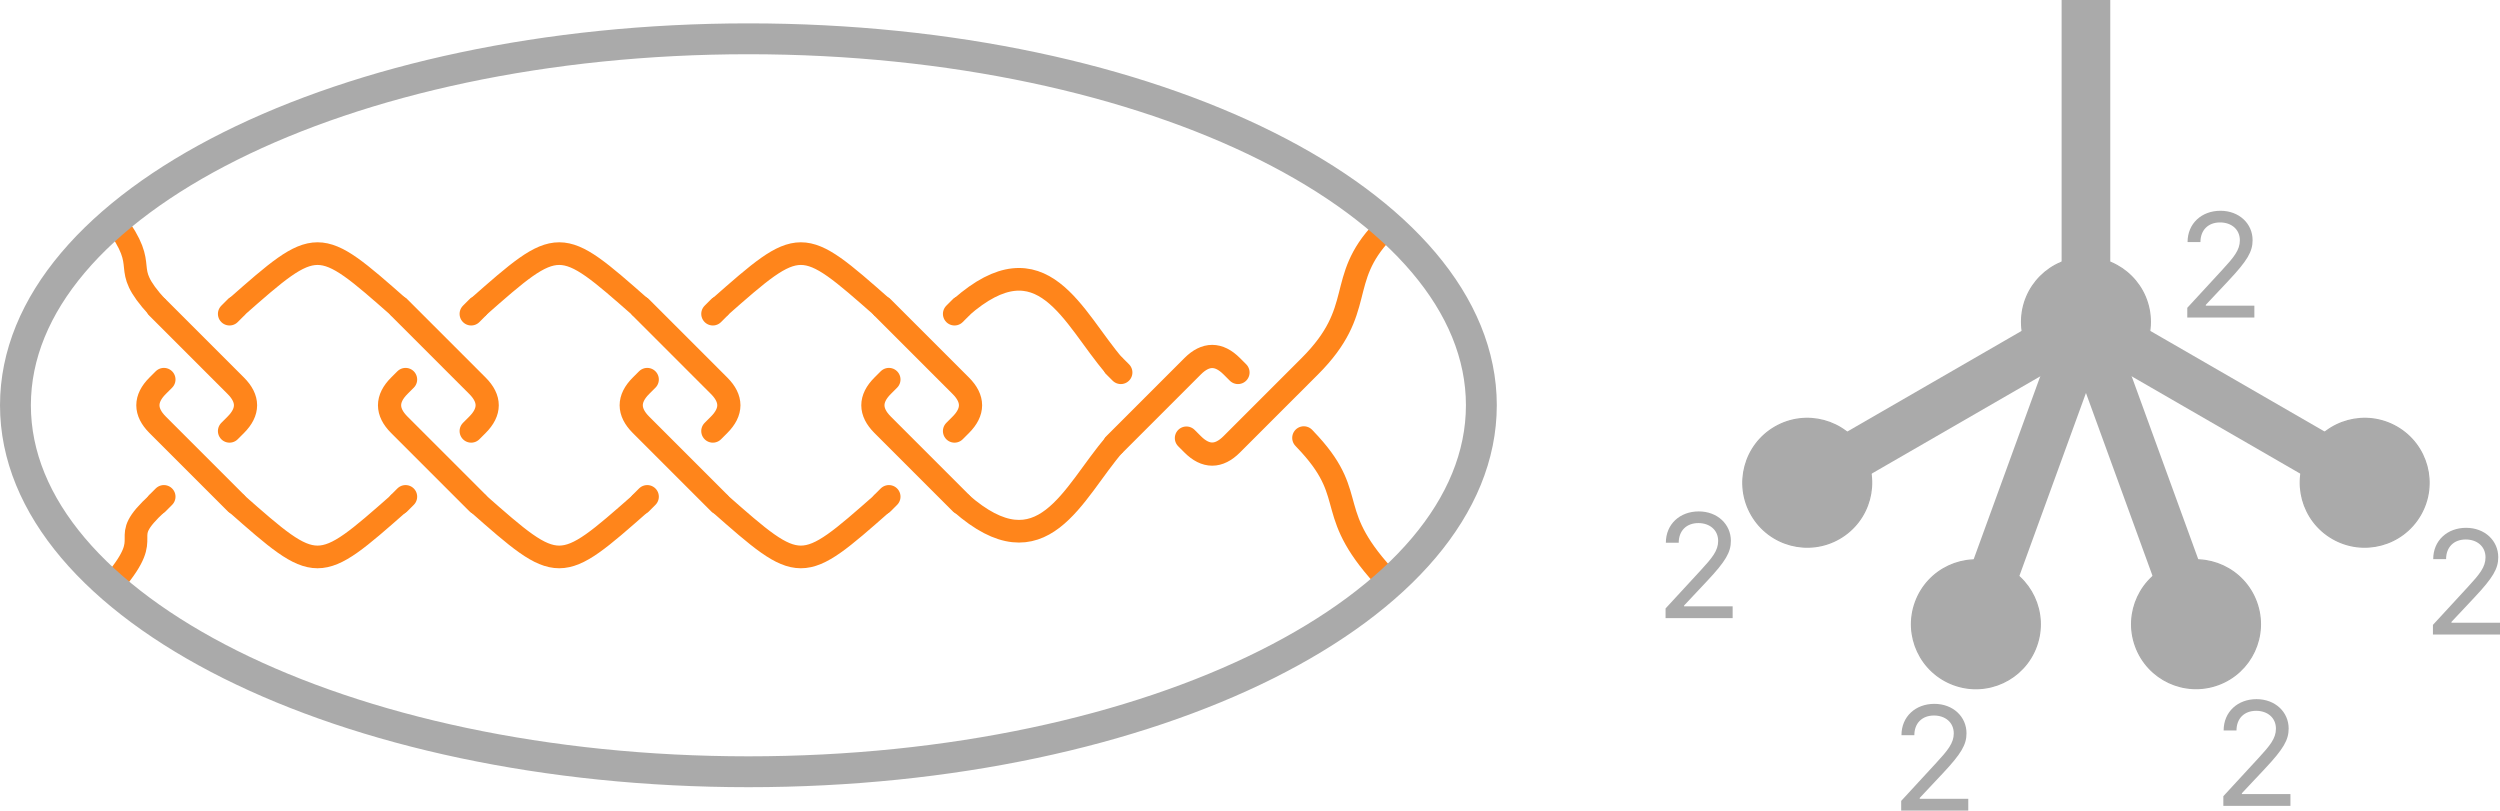
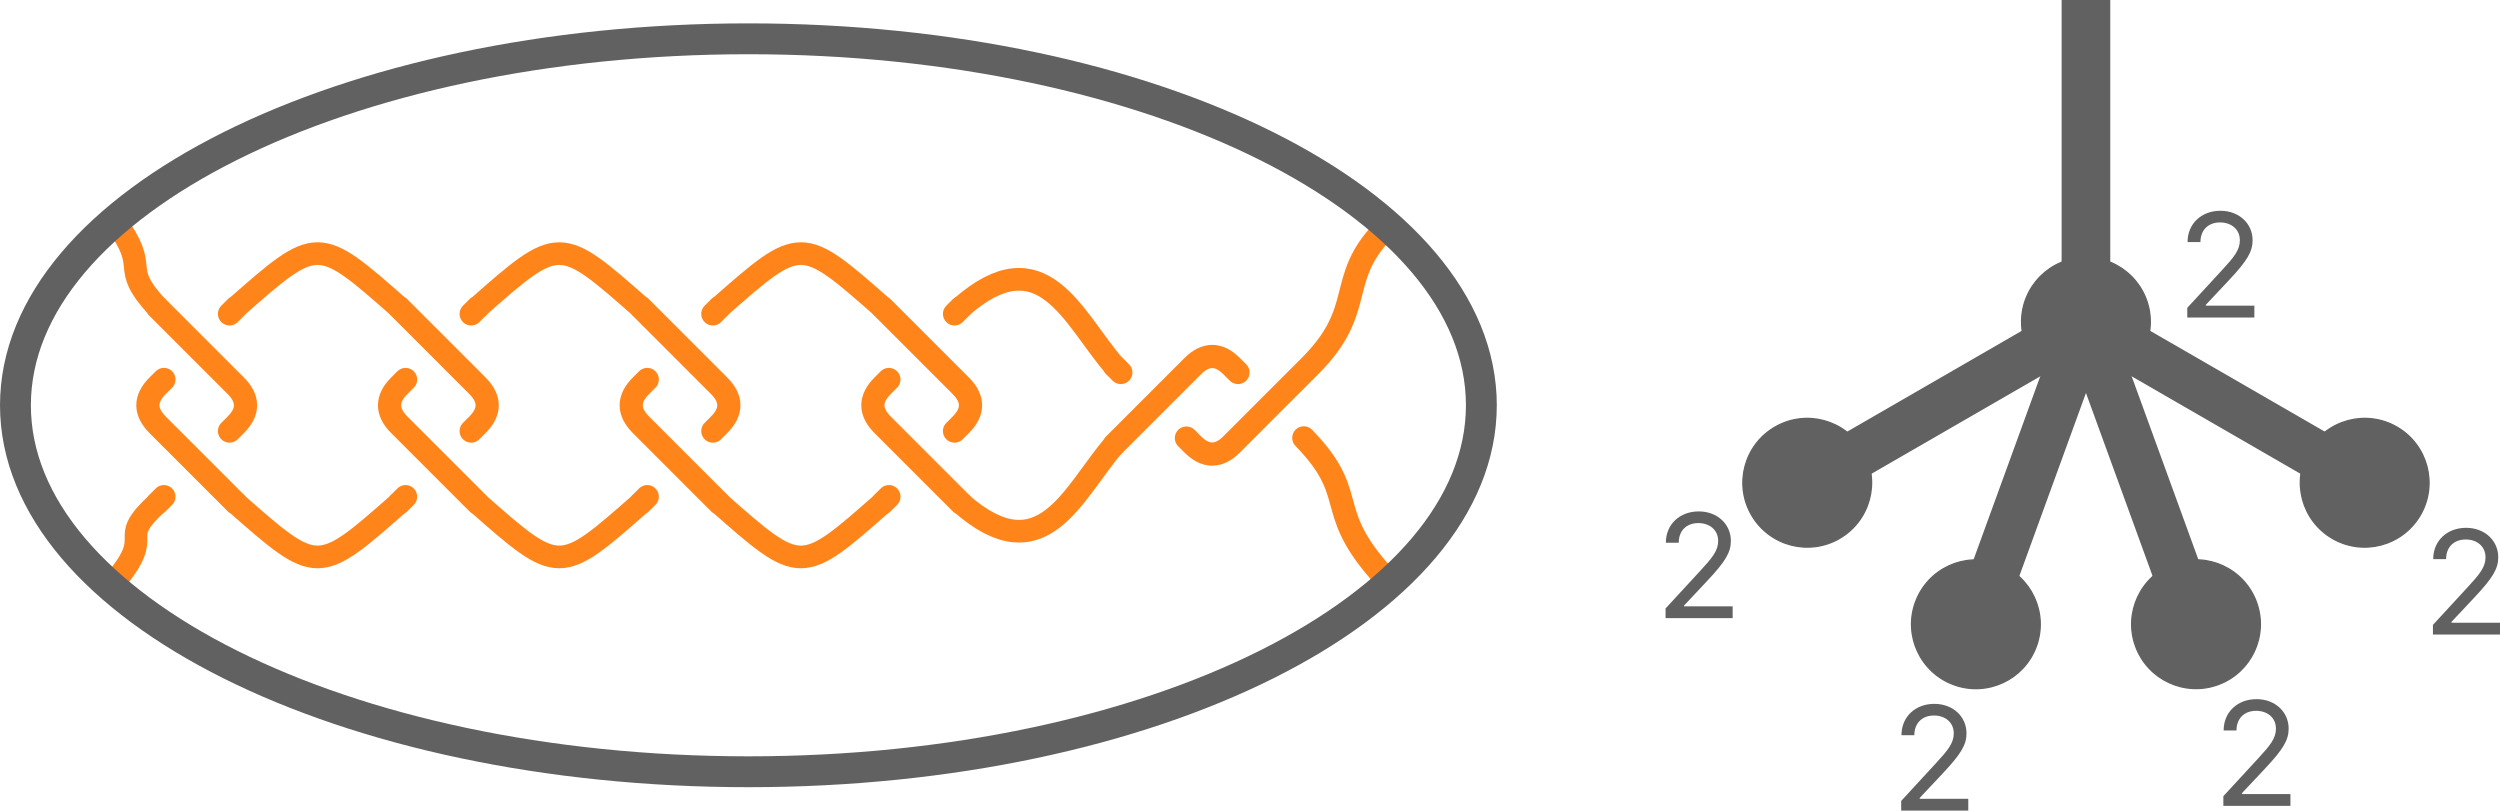
<svg xmlns="http://www.w3.org/2000/svg" xml:space="preserve" viewBox="0 0 625.575 202.826">
-   <path d="M321.13 32.117c-11.739 12.34-3.988 19.539-18.248 33.799l-9.773 9.772c-3.26 3.257-6.515 6.516-9.774 9.774m39.5 34.585c-16.823-17.579-7.557-20.947-19.953-34.586a82 82 0 0 0-1.512-1.617M284.9 67.48l-1.565-1.565m0 .002q-4.888-4.885-9.774 0l-9.772 9.772q-4.889 4.886-9.774 9.774m29.32 0q-4.888 4.884-9.774 0l-1.564-1.565M255.58 67.48l-1.565-1.564" style="display:inline;fill:none;stroke:#ff851b;stroke-width:5.804;stroke-linecap:round;stroke-linejoin:miter;stroke-miterlimit:10;stroke-dasharray:none;stroke-opacity:1" transform="translate(24.881 25.724)" class="" />
-   <path d="m135.514 51.254 9.772 9.773 9.774 9.775q4.884 4.888-.001 9.774l-1.565 1.565m-16.417 16.417-1.565 1.565m19.548-48.869-1.565 1.565m-16.417 16.417-1.565 1.566q-4.886 4.888 0 9.774l9.772 9.773q4.887 4.889 9.775 9.774" style="display:inline;fill:none;stroke:#ff851b;stroke-width:5.804;stroke-linecap:round;stroke-linejoin:miter;stroke-miterlimit:10;stroke-dasharray:none;stroke-opacity:1" transform="translate(24.881 25.724)" class="" />
-   <path d="m-34.892 121.807-1.528 1.528m-16.035 16.036-1.53 1.529q-4.77 4.774 0 9.547l9.546 9.545c3.181 3.185 6.364 6.364 9.547 9.547m-19.092-47.732 9.546 9.546q4.772 4.774 9.546 9.547 4.77 4.774-.001 9.547l-1.528 1.528m-16.035 16.035-1.53 1.53" style="display:inline;fill:none;stroke:#ff851b;stroke-width:5.669;stroke-linecap:round;stroke-linejoin:miter;stroke-miterlimit:10;stroke-dasharray:none;stroke-opacity:1" transform="translate(94.719 -47.729)scale(1.02381)" class="" />
-   <path d="m75.04 51.254 9.773 9.773 9.773 9.775q4.884 4.888 0 9.774l-1.564 1.565M76.605 98.558l-1.566 1.565m19.548-48.869-1.565 1.566M76.605 69.237l-1.565 1.565q-4.886 4.888 0 9.774l9.773 9.773q4.886 4.889 9.774 9.774" style="display:inline;fill:none;stroke:#ff851b;stroke-width:5.804;stroke-linecap:round;stroke-linejoin:miter;stroke-miterlimit:10;stroke-dasharray:none;stroke-opacity:1" transform="translate(24.881 25.724)" class="" />
-   <path d="m195.986 51.254 9.773 9.773 9.773 9.775q4.884 4.888 0 9.774l-1.565 1.565M197.55 98.558l-1.566 1.565m19.548-48.869-1.564 1.565M197.55 69.236l-1.566 1.566q-4.886 4.888 0 9.774l9.773 9.773q4.886 4.889 9.774 9.774" style="display:inline;fill:none;stroke:#ff851b;stroke-width:5.804;stroke-linecap:round;stroke-linejoin:miter;stroke-miterlimit:10;stroke-dasharray:none;stroke-opacity:1" transform="translate(24.881 25.724)" class="" />
-   <path d="M34.115 51.254c20.462-18.02 20.462-18.02 40.925 0m19.548 0c20.463-18.02 20.463-18.02 40.926 0m19.546 0c20.463-18.02 20.463-18.02 40.926 0M34.114 100.123c20.462 18.02 20.462 18.02 40.925 0m19.548 0c20.463 18.02 20.463 18.02 40.926 0m19.546 0c20.462 18.02 20.462 18.02 40.925 0m19.548-48.869c20.462-18.02 28.022 2.6 38.483 14.663m-38.483 34.206c20.462 18.02 28.021-2.596 38.483-14.66" style="fill:none;stroke:#ff851b;stroke-width:5.669;stroke-linejoin:round;stroke-dasharray:none;paint-order:stroke fill markers" transform="translate(24.881 25.724)" class="" />
-   <path d="M1091.279 506.617v220.594Z" style="fill:#aaa;stroke:#aaa;stroke-width:33.35;stroke-linecap:round;stroke-linejoin:round;stroke-dasharray:none;paint-order:stroke fill markers" transform="translate(123.562 -184.955)scale(.36508)" class="" />
-   <path d="M1135.398 727.21a44.12 44.12 0 0 1-44.119 44.12 44.12 44.12 0 0 1-44.119-44.12 44.12 44.12 0 0 1 44.119-44.118 44.12 44.12 0 0 1 44.119 44.119" style="fill:#aaa;stroke:#aaa;stroke-width:.884;stroke-linecap:round;stroke-linejoin:round;stroke-dasharray:none;paint-order:stroke fill markers" transform="translate(123.562 -184.955)scale(.36508)" class="" />
-   <text x="795.69" y="930.295" style="font-size:99.212px;font-family:Inter;-inkscape-font-specification:Inter;text-align:start;writing-mode:lr-tb;direction:ltr;text-anchor:start;fill:#aaa;stroke:none;stroke-width:33.35;stroke-linecap:round;stroke-linejoin:round;stroke-dasharray:none;paint-order:stroke fill markers" transform="translate(123.562 -184.955)scale(.36508)" class="">
-     <tspan x="795.69" y="930.295" style="stroke-width:33.35" class="">2</tspan>
+   <path d="M321.13 32.117c-11.739 12.34-3.988 19.539-18.248 33.799l-9.773 9.772c-3.26 3.257-6.515 6.516-9.774 9.774m39.5 34.585c-16.823-17.579-7.557-20.947-19.953-34.586a82 82 0 0 0-1.512-1.617M284.9 67.48l-1.565-1.565m0 .002q-4.888-4.885-9.774 0l-9.772 9.772q-4.889 4.886-9.774 9.774m29.32 0q-4.888 4.884-9.774 0l-1.564-1.565M255.58 67.48l-1.565-1.564" style="display:inline;fill:none;stroke:#ff851b;stroke-width:5.804;stroke-linecap:round;stroke-linejoin:miter;stroke-miterlimit:10;stroke-dasharray:none;stroke-opacity:1" transform="translate(24.881 25.724)" />
+   <path d="m135.514 51.254 9.772 9.773 9.774 9.775q4.884 4.888-.001 9.774l-1.565 1.565m-16.417 16.417-1.565 1.565m19.548-48.869-1.565 1.565m-16.417 16.417-1.565 1.566q-4.886 4.888 0 9.774l9.772 9.773q4.887 4.889 9.775 9.774" style="display:inline;fill:none;stroke:#ff851b;stroke-width:5.804;stroke-linecap:round;stroke-linejoin:miter;stroke-miterlimit:10;stroke-dasharray:none;stroke-opacity:1" transform="translate(24.881 25.724)" />
+   <path d="m-34.892 121.807-1.528 1.528m-16.035 16.036-1.53 1.529q-4.77 4.774 0 9.547l9.546 9.545c3.181 3.185 6.364 6.364 9.547 9.547m-19.092-47.732 9.546 9.546q4.772 4.774 9.546 9.547 4.77 4.774-.001 9.547l-1.528 1.528m-16.035 16.035-1.53 1.53" style="display:inline;fill:none;stroke:#ff851b;stroke-width:5.669;stroke-linecap:round;stroke-linejoin:miter;stroke-miterlimit:10;stroke-dasharray:none;stroke-opacity:1" transform="translate(94.719 -47.729)scale(1.02381)" />
+   <path d="m75.04 51.254 9.773 9.773 9.773 9.775q4.884 4.888 0 9.774l-1.564 1.565M76.605 98.558l-1.566 1.565m19.548-48.869-1.565 1.566M76.605 69.237l-1.565 1.565q-4.886 4.888 0 9.774l9.773 9.773q4.886 4.889 9.774 9.774" style="display:inline;fill:none;stroke:#ff851b;stroke-width:5.804;stroke-linecap:round;stroke-linejoin:miter;stroke-miterlimit:10;stroke-dasharray:none;stroke-opacity:1" transform="translate(24.881 25.724)" />
+   <path d="m195.986 51.254 9.773 9.773 9.773 9.775q4.884 4.888 0 9.774l-1.565 1.565M197.55 98.558l-1.566 1.565m19.548-48.869-1.564 1.565M197.55 69.236l-1.566 1.566q-4.886 4.888 0 9.774l9.773 9.773q4.886 4.889 9.774 9.774" style="display:inline;fill:none;stroke:#ff851b;stroke-width:5.804;stroke-linecap:round;stroke-linejoin:miter;stroke-miterlimit:10;stroke-dasharray:none;stroke-opacity:1" transform="translate(24.881 25.724)" />
+   <path d="M34.115 51.254c20.462-18.02 20.462-18.02 40.925 0m19.548 0c20.463-18.02 20.463-18.02 40.926 0m19.546 0c20.463-18.02 20.463-18.02 40.926 0M34.114 100.123c20.462 18.02 20.462 18.02 40.925 0m19.548 0c20.463 18.02 20.463 18.02 40.926 0m19.546 0c20.462 18.02 20.462 18.02 40.925 0m19.548-48.869c20.462-18.02 28.022 2.6 38.483 14.663m-38.483 34.206c20.462 18.02 28.021-2.596 38.483-14.66" style="fill:none;stroke:#ff851b;stroke-width:5.669;stroke-linejoin:round;stroke-dasharray:none;paint-order:stroke fill markers" transform="translate(24.881 25.724)" />
+   <path d="M1091.279 506.617v220.594Z" style="fill:#616161;stroke:#616161;stroke-width:33.35;stroke-linecap:round;stroke-linejoin:round;stroke-dasharray:none;paint-order:stroke fill markers" transform="translate(123.562 -184.955)scale(.36508)" />
+   <path d="M1135.398 727.21a44.12 44.12 0 0 1-44.119 44.12 44.12 44.12 0 0 1-44.119-44.12 44.12 44.12 0 0 1 44.119-44.118 44.12 44.12 0 0 1 44.119 44.119" style="fill:#616161;stroke:#616161;stroke-width:.884;stroke-linecap:round;stroke-linejoin:round;stroke-dasharray:none;paint-order:stroke fill markers" transform="translate(123.562 -184.955)scale(.36508)" />
+   <text x="795.69" y="930.295" style="font-size:99.212px;font-family:Inter;-inkscape-font-specification:Inter;text-align:start;writing-mode:lr-tb;direction:ltr;text-anchor:start;fill:#616161;stroke:none;stroke-width:33.35;stroke-linecap:round;stroke-linejoin:round;stroke-dasharray:none;paint-order:stroke fill markers" transform="translate(123.562 -184.955)scale(.36508)">
+     <tspan x="795.69" y="930.295" style="stroke-width:33.35">2</tspan>
  </text>
-   <text x="1117.552" y="828.01" style="font-size:99.212px;font-family:Inter;-inkscape-font-specification:Inter;text-align:start;writing-mode:lr-tb;direction:ltr;text-anchor:start;fill:#aaa;stroke:none;stroke-width:33.35;stroke-linecap:round;stroke-linejoin:round;stroke-dasharray:none;paint-order:stroke fill markers" transform="translate(145.631 -100.634)scale(.36508)" class="">
-     <tspan x="1117.552" y="828.01" style="stroke-width:33.35" class="">2</tspan>
+   <text x="1117.552" y="828.01" style="font-size:99.212px;font-family:Inter;-inkscape-font-specification:Inter;text-align:start;writing-mode:lr-tb;direction:ltr;text-anchor:start;fill:#616161;stroke:none;stroke-width:33.35;stroke-linecap:round;stroke-linejoin:round;stroke-dasharray:none;paint-order:stroke fill markers" transform="translate(145.631 -100.634)scale(.36508)">
+     <tspan x="1117.552" y="828.01" style="stroke-width:33.35">2</tspan>
  </text>
-   <g style="stroke-width:1.002;stroke-dasharray:none" class="">
-     <text x="792.529" y="1003.16" style="font-size:112.438px;font-family:Inter;-inkscape-font-specification:Inter;text-align:start;writing-mode:lr-tb;direction:ltr;text-anchor:start;fill:#aaa;stroke:none;stroke-width:37.795;stroke-linecap:round;stroke-linejoin:round;stroke-dasharray:none;paint-order:stroke fill markers" transform="translate(350.765 -164.375)scale(.32214)" class="">
+   <g style="stroke-width:1.002;stroke-dasharray:none">
+     <text x="792.529" y="1003.16" style="font-size:112.438px;font-family:Inter;-inkscape-font-specification:Inter;text-align:start;writing-mode:lr-tb;direction:ltr;text-anchor:start;fill:#616161;stroke:none;stroke-width:37.795;stroke-linecap:round;stroke-linejoin:round;stroke-dasharray:none;paint-order:stroke fill markers" transform="translate(350.765 -164.375)scale(.32214)">
      <tspan x="792.529" y="1003.16">2</tspan>
    </text>
  </g>
-   <g style="stroke-width:1.002;stroke-dasharray:none" class="">
-     <text x="792.529" y="1003.16" style="font-size:112.438px;font-family:Inter;-inkscape-font-specification:Inter;text-align:start;writing-mode:lr-tb;direction:ltr;text-anchor:start;fill:#aaa;stroke:none;stroke-width:37.795;stroke-linecap:round;stroke-linejoin:round;stroke-dasharray:none;paint-order:stroke fill markers" transform="translate(289.295 -243.71)scale(.32214)" class="">
+   <g style="stroke-width:1.002;stroke-dasharray:none">
+     <text x="792.529" y="1003.16" style="font-size:112.438px;font-family:Inter;-inkscape-font-specification:Inter;text-align:start;writing-mode:lr-tb;direction:ltr;text-anchor:start;fill:#616161;stroke:none;stroke-width:37.795;stroke-linecap:round;stroke-linejoin:round;stroke-dasharray:none;paint-order:stroke fill markers" transform="translate(289.295 -243.71)scale(.32214)">
      <tspan x="792.529" y="1003.16">2</tspan>
    </text>
  </g>
-   <g style="stroke-width:1.002;stroke-dasharray:none" class="">
-     <text x="780.307" y="1065.402" style="font-size:112.438px;font-family:Inter;-inkscape-font-specification:Inter;text-align:start;writing-mode:lr-tb;direction:ltr;text-anchor:start;fill:#aaa;stroke:none;stroke-width:37.795;stroke-linecap:round;stroke-linejoin:round;stroke-dasharray:none;paint-order:stroke fill markers" transform="translate(221.643 -140.377)scale(.32214)" class="">
+   <g style="stroke-width:1.002;stroke-dasharray:none">
+     <text x="780.307" y="1065.402" style="font-size:112.438px;font-family:Inter;-inkscape-font-specification:Inter;text-align:start;writing-mode:lr-tb;direction:ltr;text-anchor:start;fill:#616161;stroke:none;stroke-width:37.795;stroke-linecap:round;stroke-linejoin:round;stroke-dasharray:none;paint-order:stroke fill markers" transform="translate(221.643 -140.377)scale(.32214)">
      <tspan x="780.307" y="1065.402">2</tspan>
    </text>
  </g>
-   <g style="display:inline;stroke-width:1.002;stroke-dasharray:none" class="">
-     <path d="M1129.688 506.617v250Z" style="fill:#aaa;stroke:#aaa;stroke-width:37.795;stroke-linecap:round;stroke-linejoin:round;stroke-dasharray:none;paint-order:stroke fill markers" transform="rotate(-20.002 208.524 -326.289)scale(.32213)" class="" />
-     <path d="M1179.688 756.617a50 50 0 0 1-50 50 50 50 0 0 1-50-50 50 50 0 0 1 50-50 50 50 0 0 1 50 50" style="fill:#aaa;stroke:#aaa;stroke-width:1.002;stroke-linecap:round;stroke-linejoin:round;stroke-dasharray:none;paint-order:stroke fill markers" transform="rotate(-20.002 208.524 -326.289)scale(.32213)" class="" />
+   <g style="display:inline;stroke-width:1.002;stroke-dasharray:none">
+     <path d="M1129.688 506.617v250Z" style="fill:#616161;stroke:#616161;stroke-width:37.795;stroke-linecap:round;stroke-linejoin:round;stroke-dasharray:none;paint-order:stroke fill markers" transform="rotate(-20.002 208.524 -326.289)scale(.32213)" />
+     <path d="M1179.688 756.617a50 50 0 0 1-50 50 50 50 0 0 1-50-50 50 50 0 0 1 50-50 50 50 0 0 1 50 50" style="fill:#616161;stroke:#616161;stroke-width:1.002;stroke-linecap:round;stroke-linejoin:round;stroke-dasharray:none;paint-order:stroke fill markers" transform="rotate(-20.002 208.524 -326.289)scale(.32213)" />
  </g>
-   <g style="display:inline;stroke-width:1.002;stroke-dasharray:none" class="">
-     <path d="M1129.688 506.617v250Z" style="fill:#aaa;stroke:#aaa;stroke-width:37.795;stroke-linecap:round;stroke-linejoin:round;stroke-dasharray:none;paint-order:stroke fill markers" transform="rotate(-60 371.353 -15.01)scale(.32214)" class="" />
-     <path d="M1179.688 756.617a50 50 0 0 1-50 50 50 50 0 0 1-50-50 50 50 0 0 1 50-50 50 50 0 0 1 50 50" style="fill:#aaa;stroke:#aaa;stroke-width:1.002;stroke-linecap:round;stroke-linejoin:round;stroke-dasharray:none;paint-order:stroke fill markers" transform="rotate(-60 371.353 -15.01)scale(.32214)" class="" />
+   <g style="display:inline;stroke-width:1.002;stroke-dasharray:none">
+     <path d="M1129.688 506.617v250Z" style="fill:#616161;stroke:#616161;stroke-width:37.795;stroke-linecap:round;stroke-linejoin:round;stroke-dasharray:none;paint-order:stroke fill markers" transform="rotate(-60 371.353 -15.01)scale(.32214)" />
+     <path d="M1179.688 756.617a50 50 0 0 1-50 50 50 50 0 0 1-50-50 50 50 0 0 1 50-50 50 50 0 0 1 50 50" style="fill:#616161;stroke:#616161;stroke-width:1.002;stroke-linecap:round;stroke-linejoin:round;stroke-dasharray:none;paint-order:stroke fill markers" transform="rotate(-60 371.353 -15.01)scale(.32214)" />
  </g>
-   <g style="display:inline;stroke-width:1.002;stroke-dasharray:none" class="">
-     <path d="M1129.688 506.617v250Z" style="fill:#aaa;stroke:#aaa;stroke-width:37.795;stroke-linecap:round;stroke-linejoin:round;stroke-dasharray:none;paint-order:stroke fill markers" transform="scale(-.32214 .32214)rotate(-20 -972.993 8176.36)" class="" />
-     <path d="M1179.688 756.617a50 50 0 0 1-50 50 50 50 0 0 1-50-50 50 50 0 0 1 50-50 50 50 0 0 1 50 50" style="fill:#aaa;stroke:#aaa;stroke-width:1.002;stroke-linecap:round;stroke-linejoin:round;stroke-dasharray:none;paint-order:stroke fill markers" transform="scale(-.32214 .32214)rotate(-20 -972.993 8176.36)" class="" />
+   <g style="display:inline;stroke-width:1.002;stroke-dasharray:none">
+     <path d="M1129.688 506.617v250Z" style="fill:#616161;stroke:#616161;stroke-width:37.795;stroke-linecap:round;stroke-linejoin:round;stroke-dasharray:none;paint-order:stroke fill markers" transform="scale(-.32214 .32214)rotate(-20 -972.993 8176.36)" />
+     <path d="M1179.688 756.617a50 50 0 0 1-50 50 50 50 0 0 1-50-50 50 50 0 0 1 50-50 50 50 0 0 1 50 50" style="fill:#616161;stroke:#616161;stroke-width:1.002;stroke-linecap:round;stroke-linejoin:round;stroke-dasharray:none;paint-order:stroke fill markers" transform="scale(-.32214 .32214)rotate(-20 -972.993 8176.36)" />
  </g>
-   <g style="display:inline;stroke-width:1.002;stroke-dasharray:none" class="">
-     <path d="M1129.688 506.617v250Z" style="fill:#aaa;stroke:#aaa;stroke-width:37.795;stroke-linecap:round;stroke-linejoin:round;stroke-dasharray:none;paint-order:stroke fill markers" transform="scale(-.32214 .32214)rotate(-60 -467.556 2759.89)" class="" />
-     <path d="M1179.688 756.617a50 50 0 0 1-50 50 50 50 0 0 1-50-50 50 50 0 0 1 50-50 50 50 0 0 1 50 50" style="fill:#aaa;stroke:#aaa;stroke-width:1.002;stroke-linecap:round;stroke-linejoin:round;stroke-dasharray:none;paint-order:stroke fill markers" transform="scale(-.32214 .32214)rotate(-60 -467.556 2759.89)" class="" />
+   <g style="display:inline;stroke-width:1.002;stroke-dasharray:none">
+     <path d="M1129.688 506.617v250Z" style="fill:#616161;stroke:#616161;stroke-width:37.795;stroke-linecap:round;stroke-linejoin:round;stroke-dasharray:none;paint-order:stroke fill markers" transform="scale(-.32214 .32214)rotate(-60 -467.556 2759.89)" />
+     <path d="M1179.688 756.617a50 50 0 0 1-50 50 50 50 0 0 1-50-50 50 50 0 0 1 50-50 50 50 0 0 1 50 50" style="fill:#616161;stroke:#616161;stroke-width:1.002;stroke-linecap:round;stroke-linejoin:round;stroke-dasharray:none;paint-order:stroke fill markers" transform="scale(-.32214 .32214)rotate(-60 -467.556 2759.89)" />
  </g>
-   <path d="M12.582 40.032C2.486 29.07 11.38 31.072 1.664 18.116M12.58 88.9c-10.916 9.978.114 6.856-10.916 19.925" style="fill:none;stroke:#ff851b;stroke-width:5.669;stroke-linejoin:round;stroke-dasharray:none;paint-order:stroke fill markers" transform="translate(26.868 36.947)" class="" />
-   <path d="M343.813 64.466a183.41 91.705 0 0 1-183.41 91.705A183.41 91.705 0 0 1-23.004 64.466a183.41 91.705 0 0 1 183.409-91.704 183.41 91.705 0 0 1 183.41 91.704Z" style="fill:none;stroke:#aaa;stroke-width:7.724;stroke-linejoin:round;paint-order:stroke fill markers" transform="translate(26.868 36.947)" class="" />
+   <path d="M12.582 40.032C2.486 29.07 11.38 31.072 1.664 18.116M12.58 88.9c-10.916 9.978.114 6.856-10.916 19.925" style="fill:none;stroke:#ff851b;stroke-width:5.669;stroke-linejoin:round;stroke-dasharray:none;paint-order:stroke fill markers" transform="translate(26.868 36.947)" />
+   <path d="M343.813 64.466a183.41 91.705 0 0 1-183.41 91.705A183.41 91.705 0 0 1-23.004 64.466a183.41 91.705 0 0 1 183.409-91.704 183.41 91.705 0 0 1 183.41 91.704Z" style="fill:none;stroke:#616161;stroke-width:7.724;stroke-linejoin:round;paint-order:stroke fill markers" transform="translate(26.868 36.947)" />
</svg>
